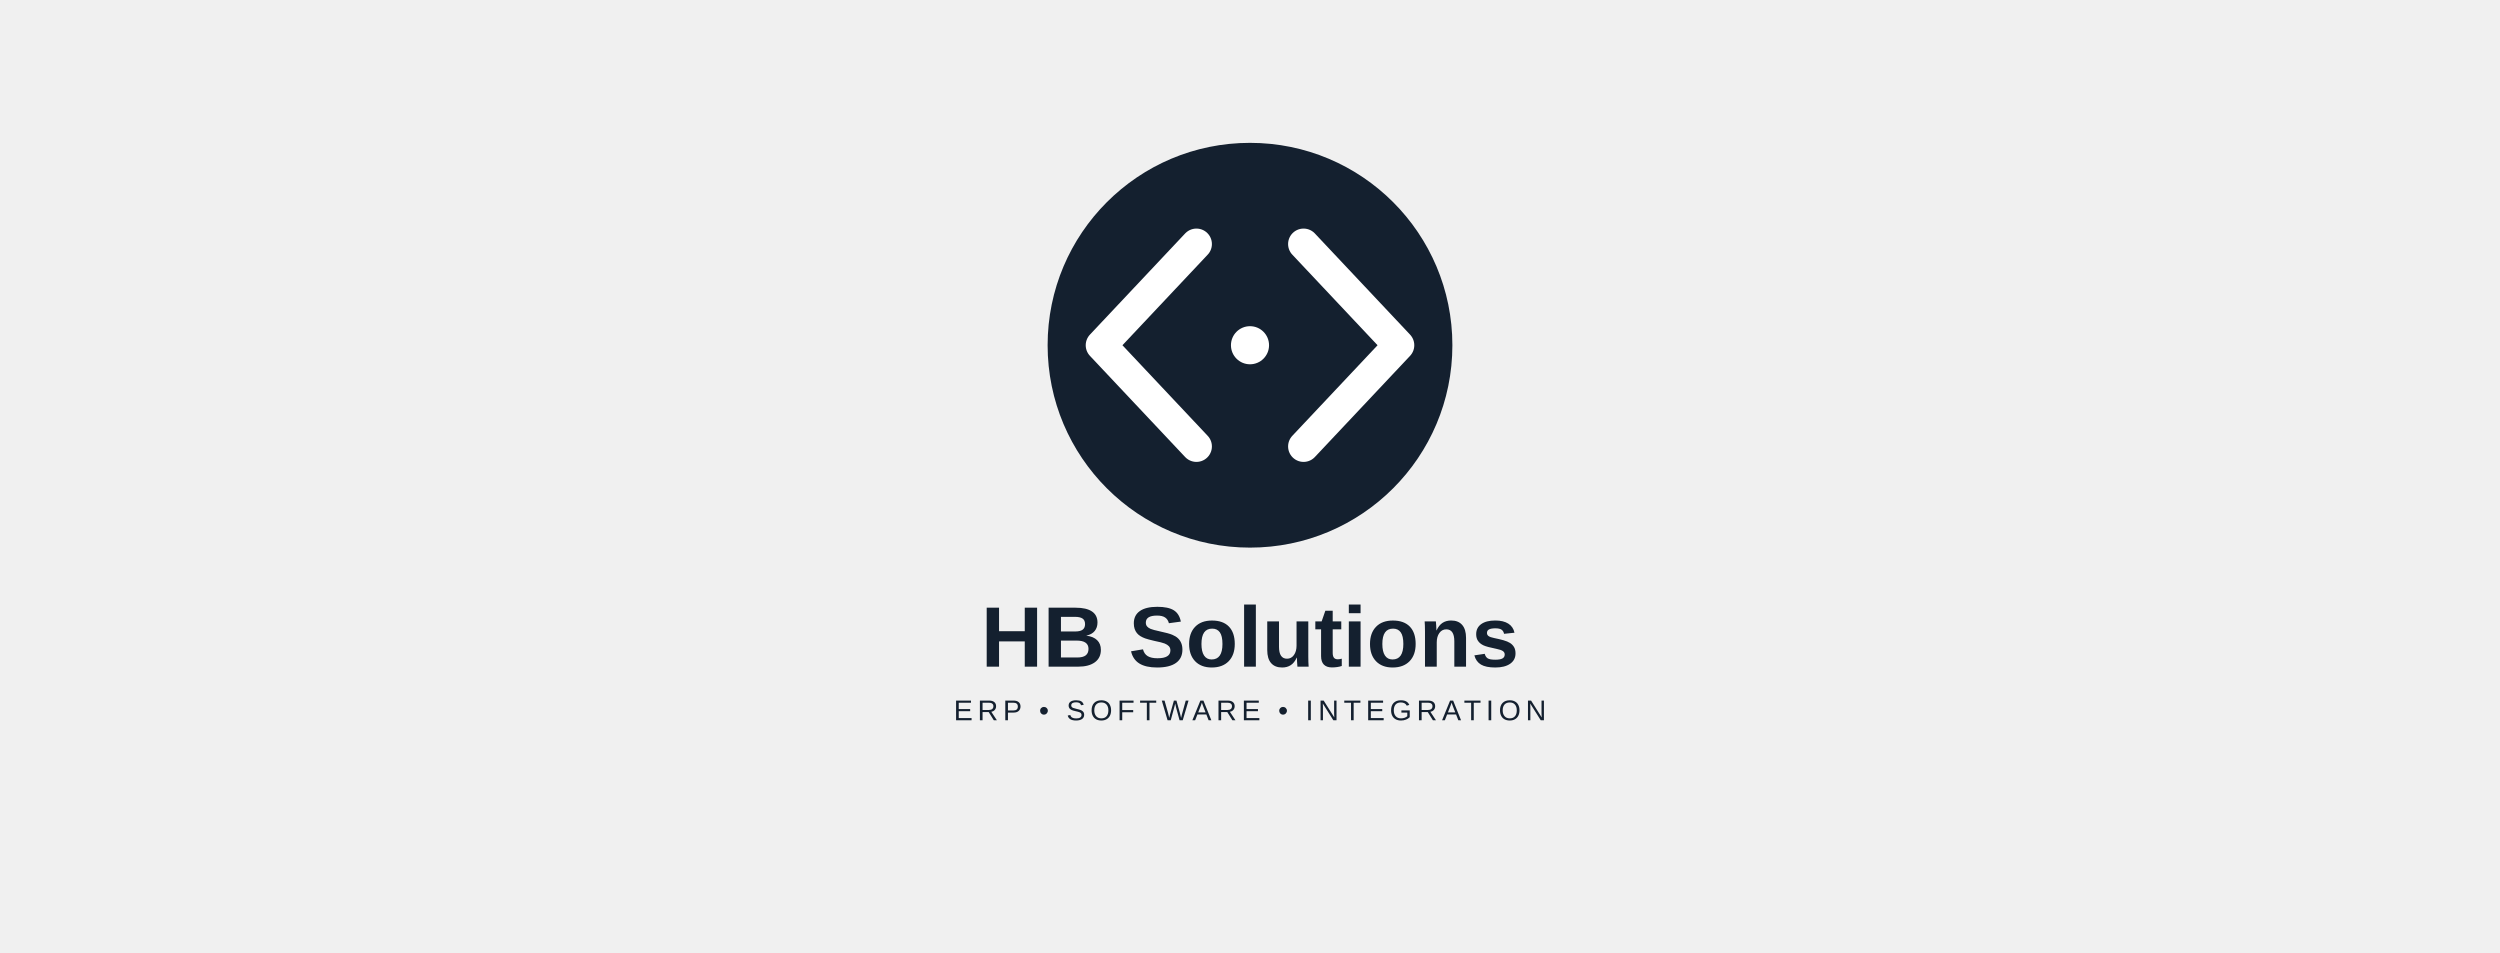
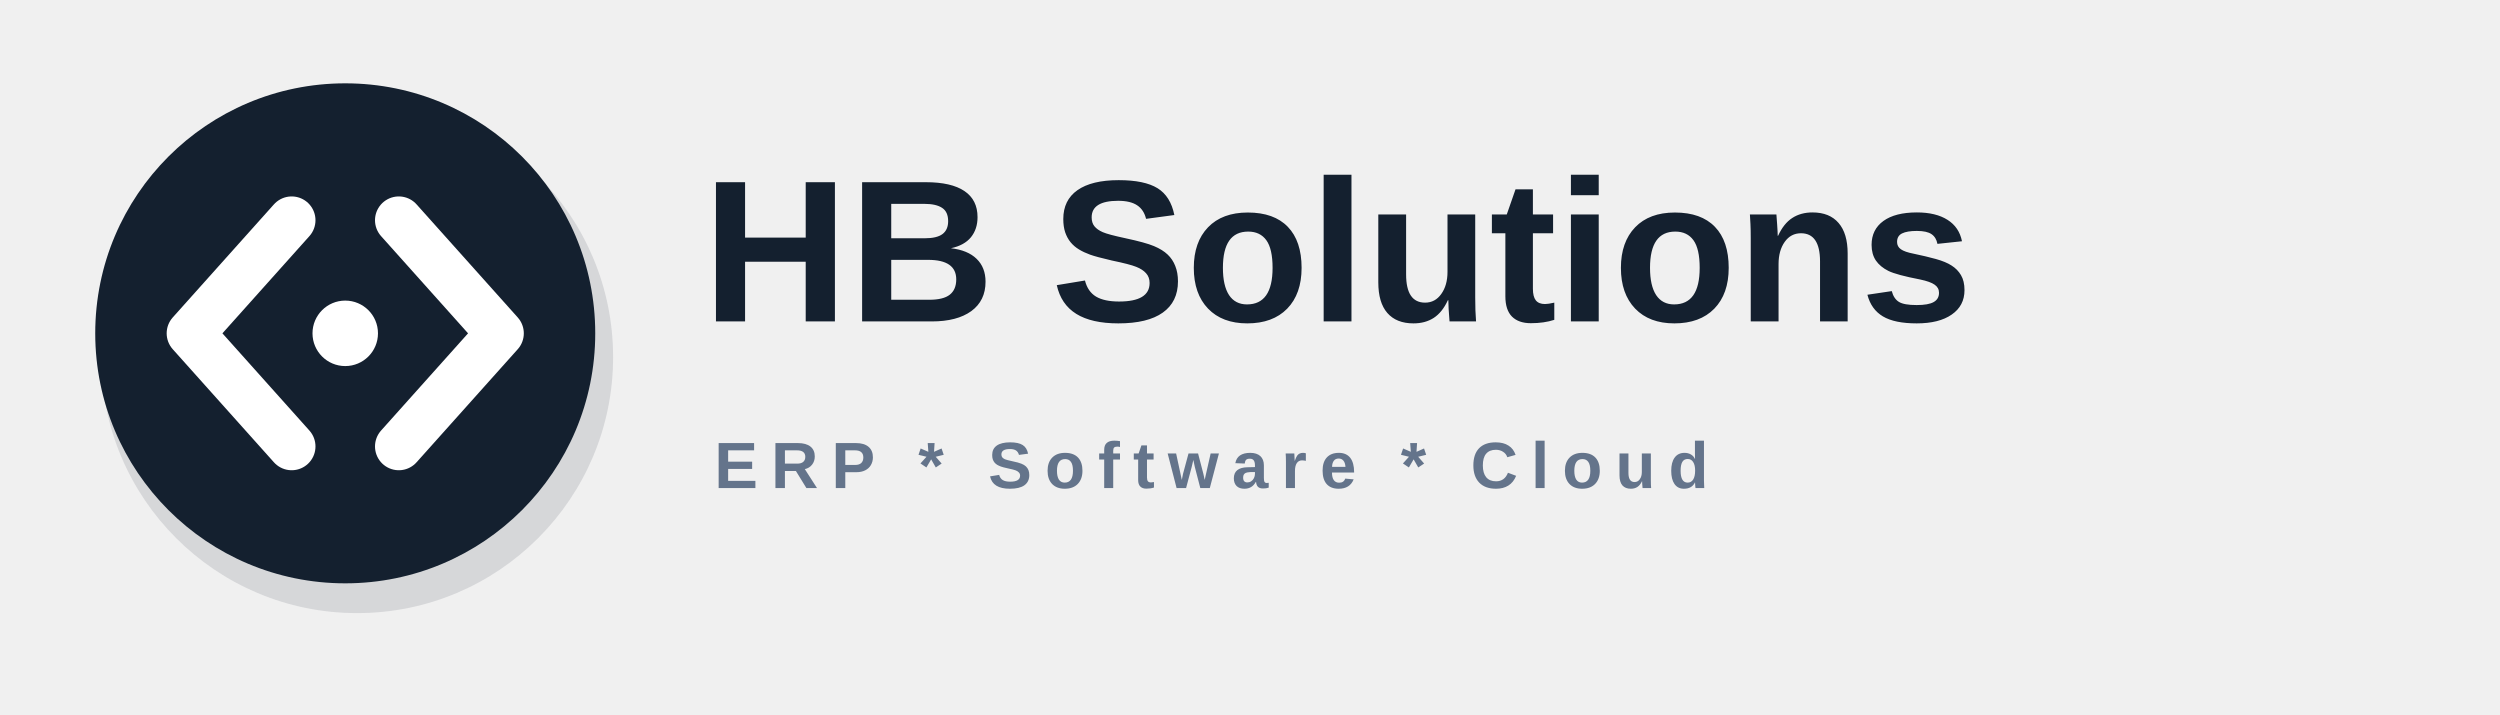
- <svg xmlns="http://www.w3.org/2000/svg" viewBox="0 0 800 800" width="420" height="160">
-   <defs>
-     <style>
-       .word { font-family: 'Poppins', 'Segoe UI', Arial, sans-serif; }
-     </style>
-   </defs>
-   <circle cx="400" cy="290" r="170" fill="#14202F" />
-   <g fill="none" stroke="#FFFFFF" stroke-width="26" stroke-linecap="round" stroke-linejoin="round">
-     <path d="M355,205 L275,290 L355,375" />
-     <path d="M445,205 L525,290 L445,375" />
+ <svg xmlns="http://www.w3.org/2000/svg" width="420" height="120" viewBox="0 0 420 120" role="img" aria-labelledby="title">
+   <circle cx="60" cy="60" r="43" fill="#0F172A" opacity="0.12" />
+   <circle cx="58" cy="56" r="42" fill="#14202F" />
+   <g fill="none" stroke="#FFFFFF" stroke-width="8" stroke-linecap="round" stroke-linejoin="round">
+     <path d="M49 37 L32 56 L49 75" />
+     <path d="M67 37 L84 56 L67 75" />
  </g>
-   <circle cx="400" cy="290" r="16" fill="#FFFFFF" />
-   <text x="400" y="560" text-anchor="middle" class="word" font-size="72" font-weight="700" fill="#14202F">
+   <circle cx="58" cy="56" r="5.5" fill="#FFFFFF" />
+   <text x="118" y="54" font-family="Poppins, Segoe UI, Arial, sans-serif" font-size="34" font-weight="800" fill="#14202F">
    HB Solutions
  </text>
-   <text x="400" y="605" text-anchor="middle" class="word" font-size="24" font-weight="500" letter-spacing="4" fill="#14202F">
-     ERP • SOFTWARE • INTEGRATION
+   <text x="120" y="82" font-family="Poppins, Segoe UI, Arial, sans-serif" font-size="11" font-weight="700" letter-spacing="2.2" fill="#64748B">
+     ERP * Software * Cloud
  </text>
</svg>
